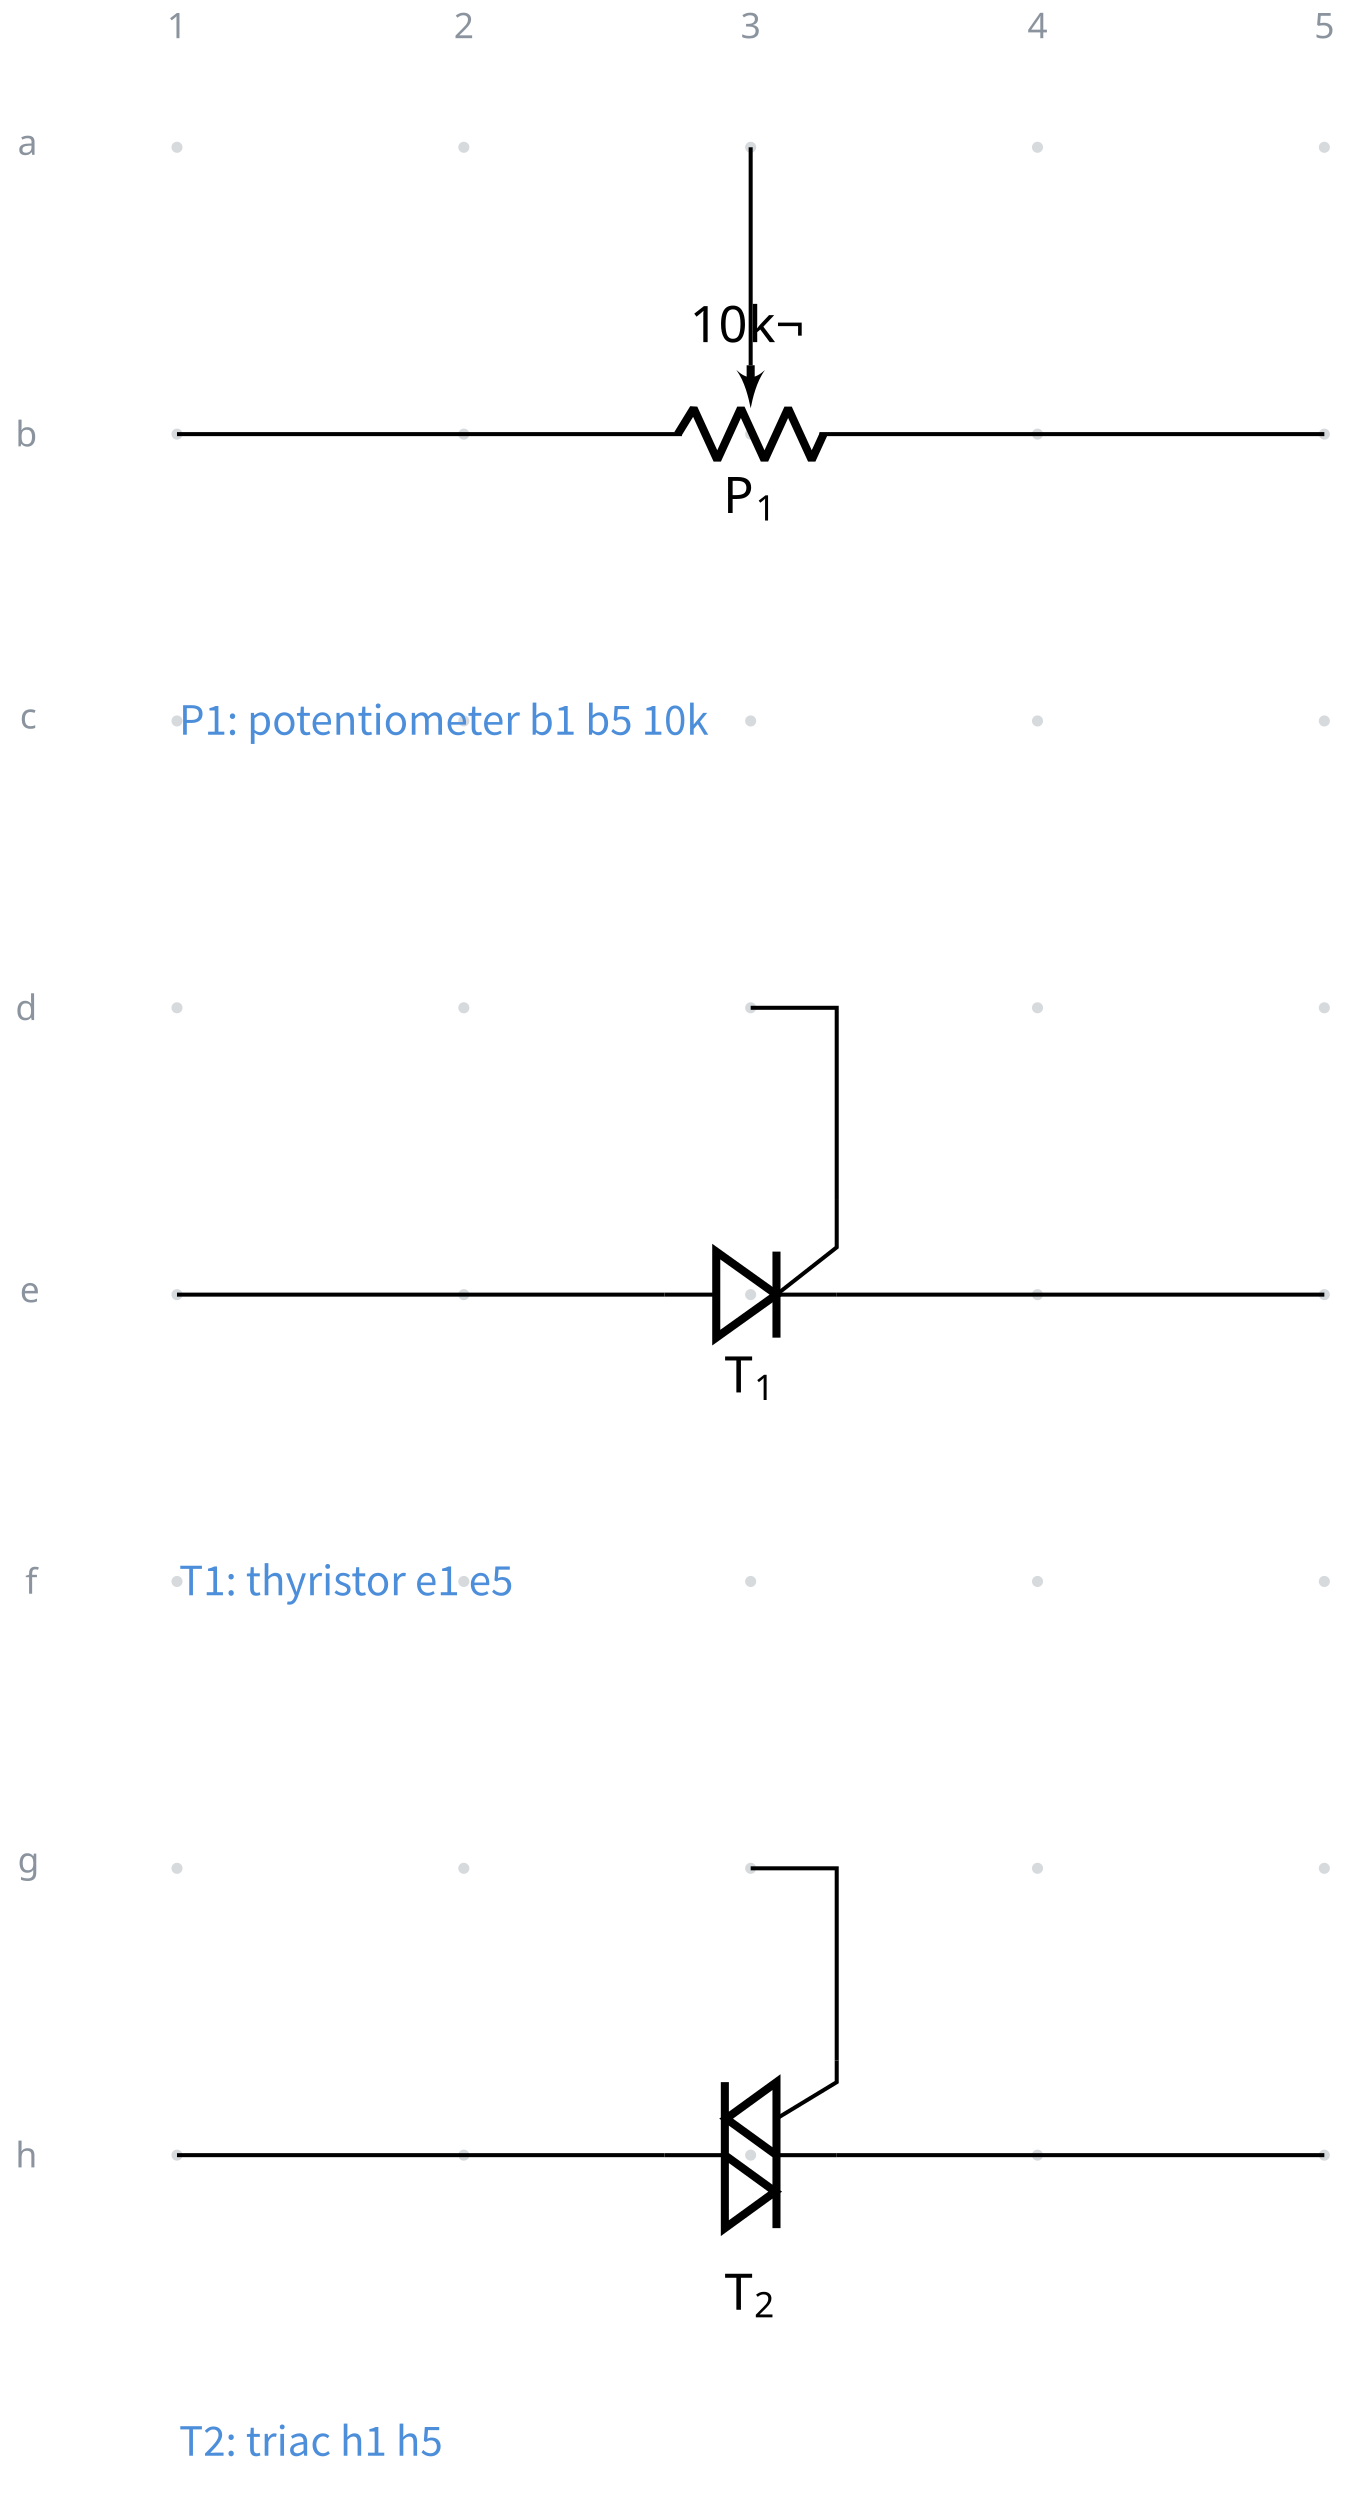
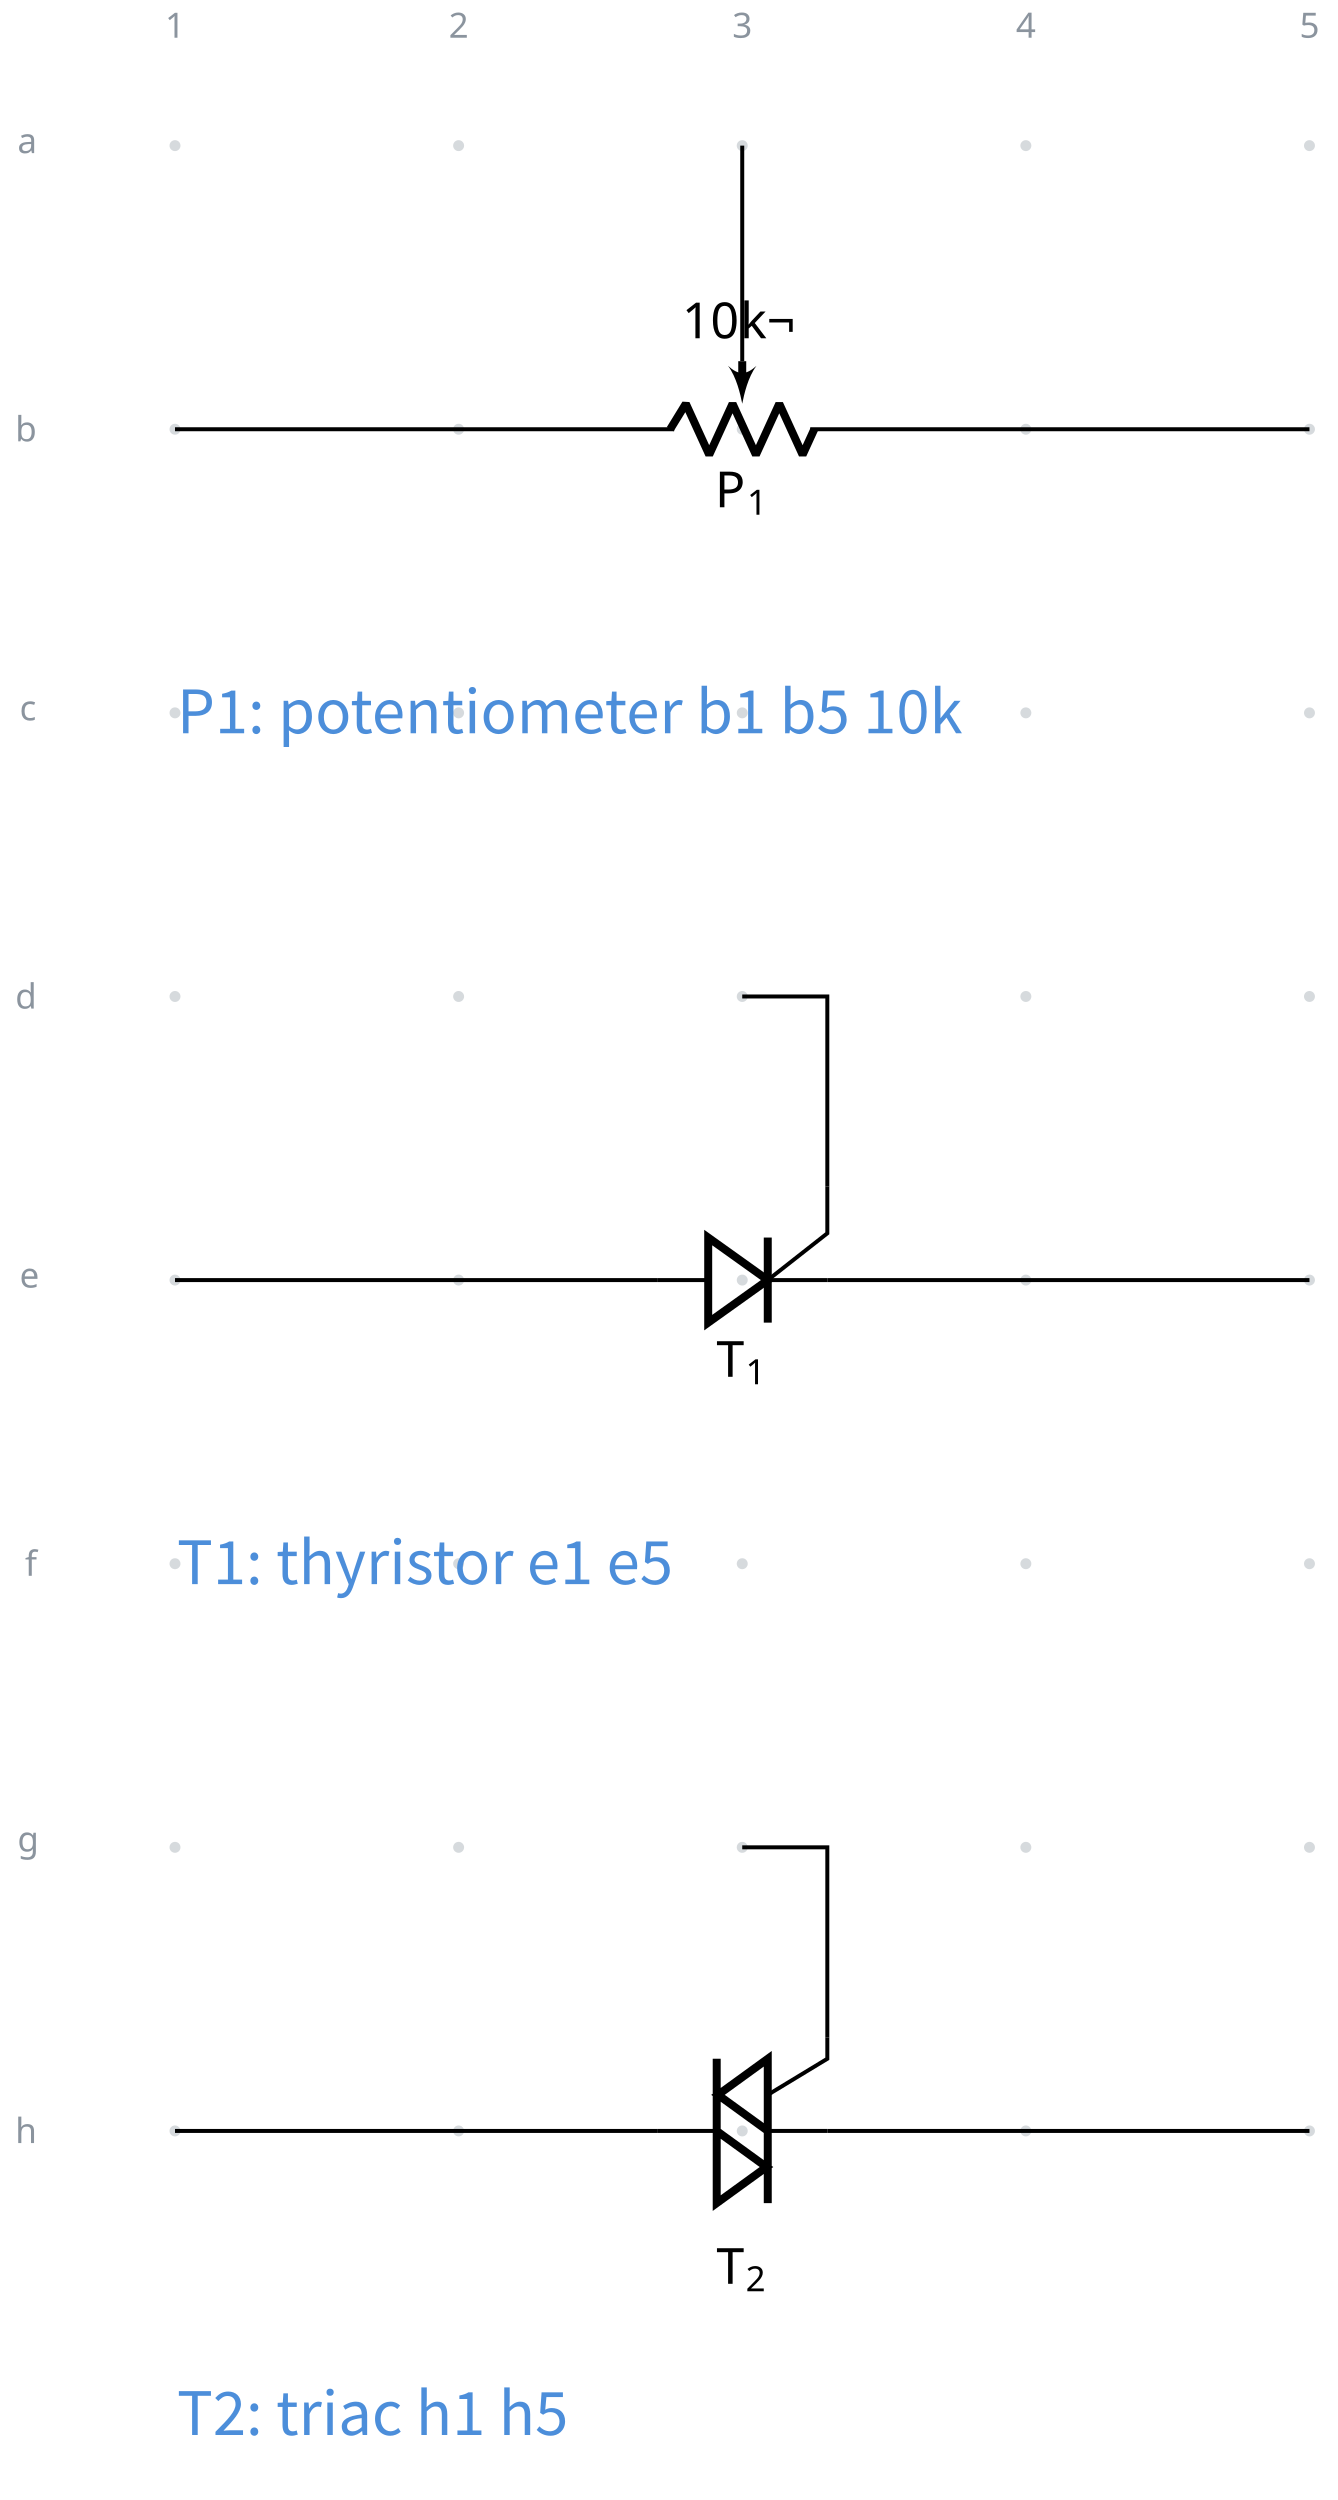
- <svg xmlns="http://www.w3.org/2000/svg" data-circuit-fence="0.1.0" fill="currentColor" width="357.774" height="661.295" viewBox="-72 -72 268.331 495.972">
+ <svg xmlns="http://www.w3.org/2000/svg" data-circuit-fence="0.1.0" fill="currentColor" width="357.774" height="668.807" viewBox="-72 -72 268.331 501.605">
  <g stroke="currentColor" stroke-miterlimit="10" stroke-width=".8">
    <path fill="#8b949e" fill-opacity=".35" stroke="none" stroke-opacity=".35" d="M-35.787-42.781a1.1 1.1 0 1 0-2.2 0 1.1 1.1 0 0 0 2.2 0M-35.787 14.124a1.1 1.1 0 1 0-2.2 0 1.1 1.1 0 0 0 2.2 0M-35.787 71.03a1.1 1.1 0 1 0-2.2 0 1.1 1.1 0 0 0 2.2 0M-35.787 127.935a1.1 1.1 0 1 0-2.2 0 1.1 1.1 0 0 0 2.2 0M-35.787 184.84a1.1 1.1 0 1 0-2.2 0 1.1 1.1 0 0 0 2.2 0M-35.787 241.746a1.1 1.1 0 1 0-2.2 0 1.1 1.1 0 0 0 2.2 0M-35.787 298.652a1.1 1.1 0 1 0-2.2 0 1.1 1.1 0 0 0 2.2 0M-35.787 355.557a1.1 1.1 0 1 0-2.2 0 1.1 1.1 0 0 0 2.2 0M21.118-42.781a1.1 1.1 0 1 0-2.2 0 1.1 1.1 0 0 0 2.2 0M21.118 14.124a1.1 1.1 0 1 0-2.2 0 1.1 1.1 0 0 0 2.2 0M21.118 71.03a1.1 1.1 0 1 0-2.2 0 1.1 1.1 0 0 0 2.2 0M21.118 127.935a1.1 1.1 0 1 0-2.2 0 1.1 1.1 0 0 0 2.2 0M21.118 184.84a1.1 1.1 0 1 0-2.2 0 1.1 1.1 0 0 0 2.2 0M21.118 241.746a1.1 1.1 0 1 0-2.2 0 1.1 1.1 0 0 0 2.2 0M21.118 298.652a1.1 1.1 0 1 0-2.2 0 1.1 1.1 0 0 0 2.2 0M21.118 355.557a1.1 1.1 0 1 0-2.2 0 1.1 1.1 0 0 0 2.2 0M78.024-42.781a1.1 1.1 0 1 0-2.2 0 1.1 1.1 0 0 0 2.2 0M78.024 14.124a1.1 1.1 0 1 0-2.2 0 1.1 1.1 0 0 0 2.2 0M78.024 71.03a1.1 1.1 0 1 0-2.2 0 1.1 1.1 0 0 0 2.2 0M78.024 127.935a1.1 1.1 0 1 0-2.2 0 1.1 1.1 0 0 0 2.2 0M78.024 184.84a1.1 1.1 0 1 0-2.2 0 1.1 1.1 0 0 0 2.2 0M78.024 241.746a1.1 1.1 0 1 0-2.2 0 1.1 1.1 0 0 0 2.2 0M78.024 298.652a1.1 1.1 0 1 0-2.2 0 1.1 1.1 0 0 0 2.2 0M78.024 355.557a1.1 1.1 0 1 0-2.2 0 1.1 1.1 0 0 0 2.2 0M134.93-42.781a1.1 1.1 0 1 0-2.2 0 1.1 1.1 0 0 0 2.2 0M134.93 14.124a1.1 1.1 0 1 0-2.2 0 1.1 1.1 0 0 0 2.2 0M134.93 71.03a1.1 1.1 0 1 0-2.2 0 1.1 1.1 0 0 0 2.2 0M134.93 127.935a1.1 1.1 0 1 0-2.2 0 1.1 1.1 0 0 0 2.2 0M134.93 184.84a1.1 1.1 0 1 0-2.2 0 1.1 1.1 0 0 0 2.2 0M134.93 241.746a1.1 1.1 0 1 0-2.2 0 1.1 1.1 0 0 0 2.2 0M134.93 298.652a1.1 1.1 0 1 0-2.2 0 1.1 1.1 0 0 0 2.2 0M134.93 355.557a1.1 1.1 0 1 0-2.2 0 1.1 1.1 0 0 0 2.2 0M191.835-42.781a1.1 1.1 0 1 0-2.2 0 1.1 1.1 0 0 0 2.2 0M191.835 14.124a1.1 1.1 0 1 0-2.2 0 1.1 1.1 0 0 0 2.2 0M191.835 71.03a1.1 1.1 0 1 0-2.2 0 1.1 1.1 0 0 0 2.2 0M191.835 127.935a1.1 1.1 0 1 0-2.2 0 1.1 1.1 0 0 0 2.2 0M191.835 184.84a1.1 1.1 0 1 0-2.2 0 1.1 1.1 0 0 0 2.2 0M191.835 241.746a1.1 1.1 0 1 0-2.2 0 1.1 1.1 0 0 0 2.2 0M191.835 298.652a1.1 1.1 0 1 0-2.2 0 1.1 1.1 0 0 0 2.2 0M191.835 355.557a1.1 1.1 0 1 0-2.2 0 1.1 1.1 0 0 0 2.2 0m-1.1 0" />
    <g fill="#8b949e" stroke="#8b949e">
      <text x="-36.887" y="-42.781" fill="#8b949e" stroke="none" font-family="cmr7" font-size="7" transform="translate(-1.993 -21.645)">1</text>
    </g>
    <g fill="#8b949e" stroke="#8b949e">
      <text x="-36.887" y="-42.781" fill="#8b949e" stroke="none" font-family="cmr7" font-size="7" transform="translate(54.912 -21.645)">2</text>
    </g>
    <g fill="#8b949e" stroke="#8b949e">
      <text x="-36.887" y="-42.781" fill="#8b949e" stroke="none" font-family="cmr7" font-size="7" transform="translate(111.818 -21.645)">3</text>
    </g>
    <g fill="#8b949e" stroke="#8b949e">
      <text x="-36.887" y="-42.781" fill="#8b949e" stroke="none" font-family="cmr7" font-size="7" transform="translate(168.723 -21.645)">4</text>
    </g>
    <g fill="#8b949e" stroke="#8b949e">
      <text x="-36.887" y="-42.781" fill="#8b949e" stroke="none" font-family="cmr7" font-size="7" transform="translate(225.629 -21.645)">5</text>
    </g>
    <g fill="#8b949e" stroke="#8b949e">
      <text x="-36.887" y="-42.781" fill="#8b949e" stroke="none" font-family="cmr7" font-size="7" transform="translate(-31.62 1.507)">a</text>
    </g>
    <g fill="#8b949e" stroke="#8b949e">
      <text x="-36.887" y="-42.781" fill="#8b949e" stroke="none" font-family="cmr7" font-size="7" transform="translate(-32.05 59.336)">b</text>
    </g>
    <g fill="#8b949e" stroke="#8b949e">
      <text x="-36.887" y="-42.781" fill="#8b949e" stroke="none" font-family="cmr7" font-size="7" transform="translate(-31.189 115.318)">c</text>
    </g>
    <g fill="#8b949e" stroke="#8b949e">
      <text x="-36.887" y="-42.781" fill="#8b949e" stroke="none" font-family="cmr7" font-size="7" transform="translate(-32.05 173.147)">d</text>
    </g>
    <g fill="#8b949e" stroke="#8b949e">
      <text x="-36.887" y="-42.781" fill="#8b949e" stroke="none" font-family="cmr7" font-size="7" transform="translate(-31.189 229.129)">e</text>
    </g>
    <g fill="#8b949e" stroke="#8b949e">
      <text x="-36.887" y="-42.781" fill="#8b949e" stroke="none" font-family="cmr7" font-size="7" transform="translate(-30.112 286.958)">f</text>
    </g>
    <g fill="#8b949e" stroke="#8b949e">
      <text x="-36.887" y="-42.781" fill="#8b949e" stroke="none" font-family="cmr7" font-size="7" transform="translate(-31.62 342.26)">g</text>
    </g>
    <g fill="#8b949e" stroke="#8b949e">
      <text x="-36.887" y="-42.781" fill="#8b949e" stroke="none" font-family="cmr7" font-size="7" transform="translate(-32.05 400.769)">h</text>
    </g>
    <path fill="none" d="M-36.887 14.124h.4m-.4 0H63.266m27.315 0h100.154m-.401 0h.4" />
    <g stroke-linejoin="bevel" stroke-width="1.6">
      <path fill="none" d="m62.466 14.124 3.143-5.121 4.686 10.243 4.686-10.243 4.686 10.243 4.685-10.243 4.686 10.243 2.343-5.122M76.924.467v3.976" />
      <path stroke="none" d="M76.924 9.003c.38-1.9 1.14-5.32 2.85-7.6-2.09 1.9-3.61 1.9-5.7 0 1.71 2.28 2.47 5.7 2.85 7.6" />
    </g>
    <g stroke="none">
      <text x="-36.887" y="-42.781" font-family="cmmi10" font-size="10" transform="translate(108.358 72.554)">P</text>
      <text x="-30.467" y="-41.281" font-family="cmr7" font-size="7" transform="translate(108.358 72.554)">1</text>
    </g>
    <g stroke="none" font-family="cmr10" font-size="10">
      <text x="-36.887" y="-42.781" transform="translate(101.728 38.653)">10</text>
      <text x="-25.221" y="-42.781" transform="translate(101.728 38.653)">k¬</text>
    </g>
    <path fill="none" d="M-36.887 184.84h.4m-.4 0h96.74m34.142 0h96.74m-.401 0h.4" />
    <g stroke-width="1.6">
      <path fill="none" d="m82.045 184.84-11.95-8.535v17.071Z" />
      <path fill="none" stroke-width=".8" d="m82.045 184.84 11.95-9.389v-9.39" />
      <path fill="none" d="M82.045 193.376v-17.071" />
      <g stroke-width=".8">
        <path fill="none" d="M70.095 184.84H59.852m22.193 0h11.95" />
      </g>
    </g>
    <g stroke="none">
      <text x="-36.887" y="-42.781" font-family="cmmi10" font-size="10" transform="translate(108.646 247.026)">T</text>
      <text x="-31.043" y="-41.281" font-family="cmr7" font-size="7" transform="translate(108.646 247.026)">1</text>
    </g>
    <path fill="none" d="M-36.887 355.557h.4m-.4 0h96.74m34.142 0h96.74m-.401 0h.4" />
    <g stroke-width="1.6">
      <path fill="none" d="m71.802 355.557 9.987 7.242-9.987 7.242v-28.968m10.243 14.484-9.987-7.242 9.987-7.242v28.968" />
      <g stroke-width=".8">
        <path fill="none" d="m82.045 348.315 11.95-7.242v-4.295m-22.193 18.78h-11.95m22.193 0h11.95" />
      </g>
    </g>
    <g stroke="none">
      <text x="-36.887" y="-42.781" font-family="cmmi10" font-size="10" transform="translate(108.646 429.01)">T</text>
      <text x="-31.043" y="-41.281" font-family="cmr7" font-size="7" transform="translate(108.646 429.01)">2</text>
    </g>
    <path fill="none" d="M76.924.467v-43.248M93.995 166.062v-38.127H76.924M93.995 336.778v-38.126H76.924" />
    <g>
-       <text x="-36.887" y="-42.781" fill="#4c8eda" stroke="none" font-family="'Noto Sans CJK JP','Noto Sans JP','Hiragino Sans','Yu Gothic',sans-serif" font-size="8" transform="translate(.4 116.544)">P1: potentiometer b1 b5 10k</text>
+       <text x="-36.887" y="-42.781" fill="#4c8eda" stroke="none" font-family="'Noto Sans CJK JP','Noto Sans JP','Hiragino Sans','Yu Gothic',sans-serif" font-size="12" transform="translate(.4 117.911)">P1: potentiometer b1 b5 10k</text>
    </g>
    <g>
-       <text x="-36.887" y="-42.781" fill="#4c8eda" stroke="none" font-family="'Noto Sans CJK JP','Noto Sans JP','Hiragino Sans','Yu Gothic',sans-serif" font-size="8" transform="translate(.4 287.26)">T1: thyristor e1 e5</text>
+       <text x="-36.887" y="-42.781" fill="#4c8eda" stroke="none" font-family="'Noto Sans CJK JP','Noto Sans JP','Hiragino Sans','Yu Gothic',sans-serif" font-size="12" transform="translate(.4 288.627)">T1: thyristor e1 e5</text>
    </g>
    <g>
-       <text x="-36.887" y="-42.781" fill="#4c8eda" stroke="none" font-family="'Noto Sans CJK JP','Noto Sans JP','Hiragino Sans','Yu Gothic',sans-serif" font-size="8" transform="translate(.4 457.977)">T2: triac h1 h5</text>
+       <text x="-36.887" y="-42.781" fill="#4c8eda" stroke="none" font-family="'Noto Sans CJK JP','Noto Sans JP','Hiragino Sans','Yu Gothic',sans-serif" font-size="12" transform="translate(.4 459.344)">T2: triac h1 h5</text>
    </g>
  </g>
</svg>
